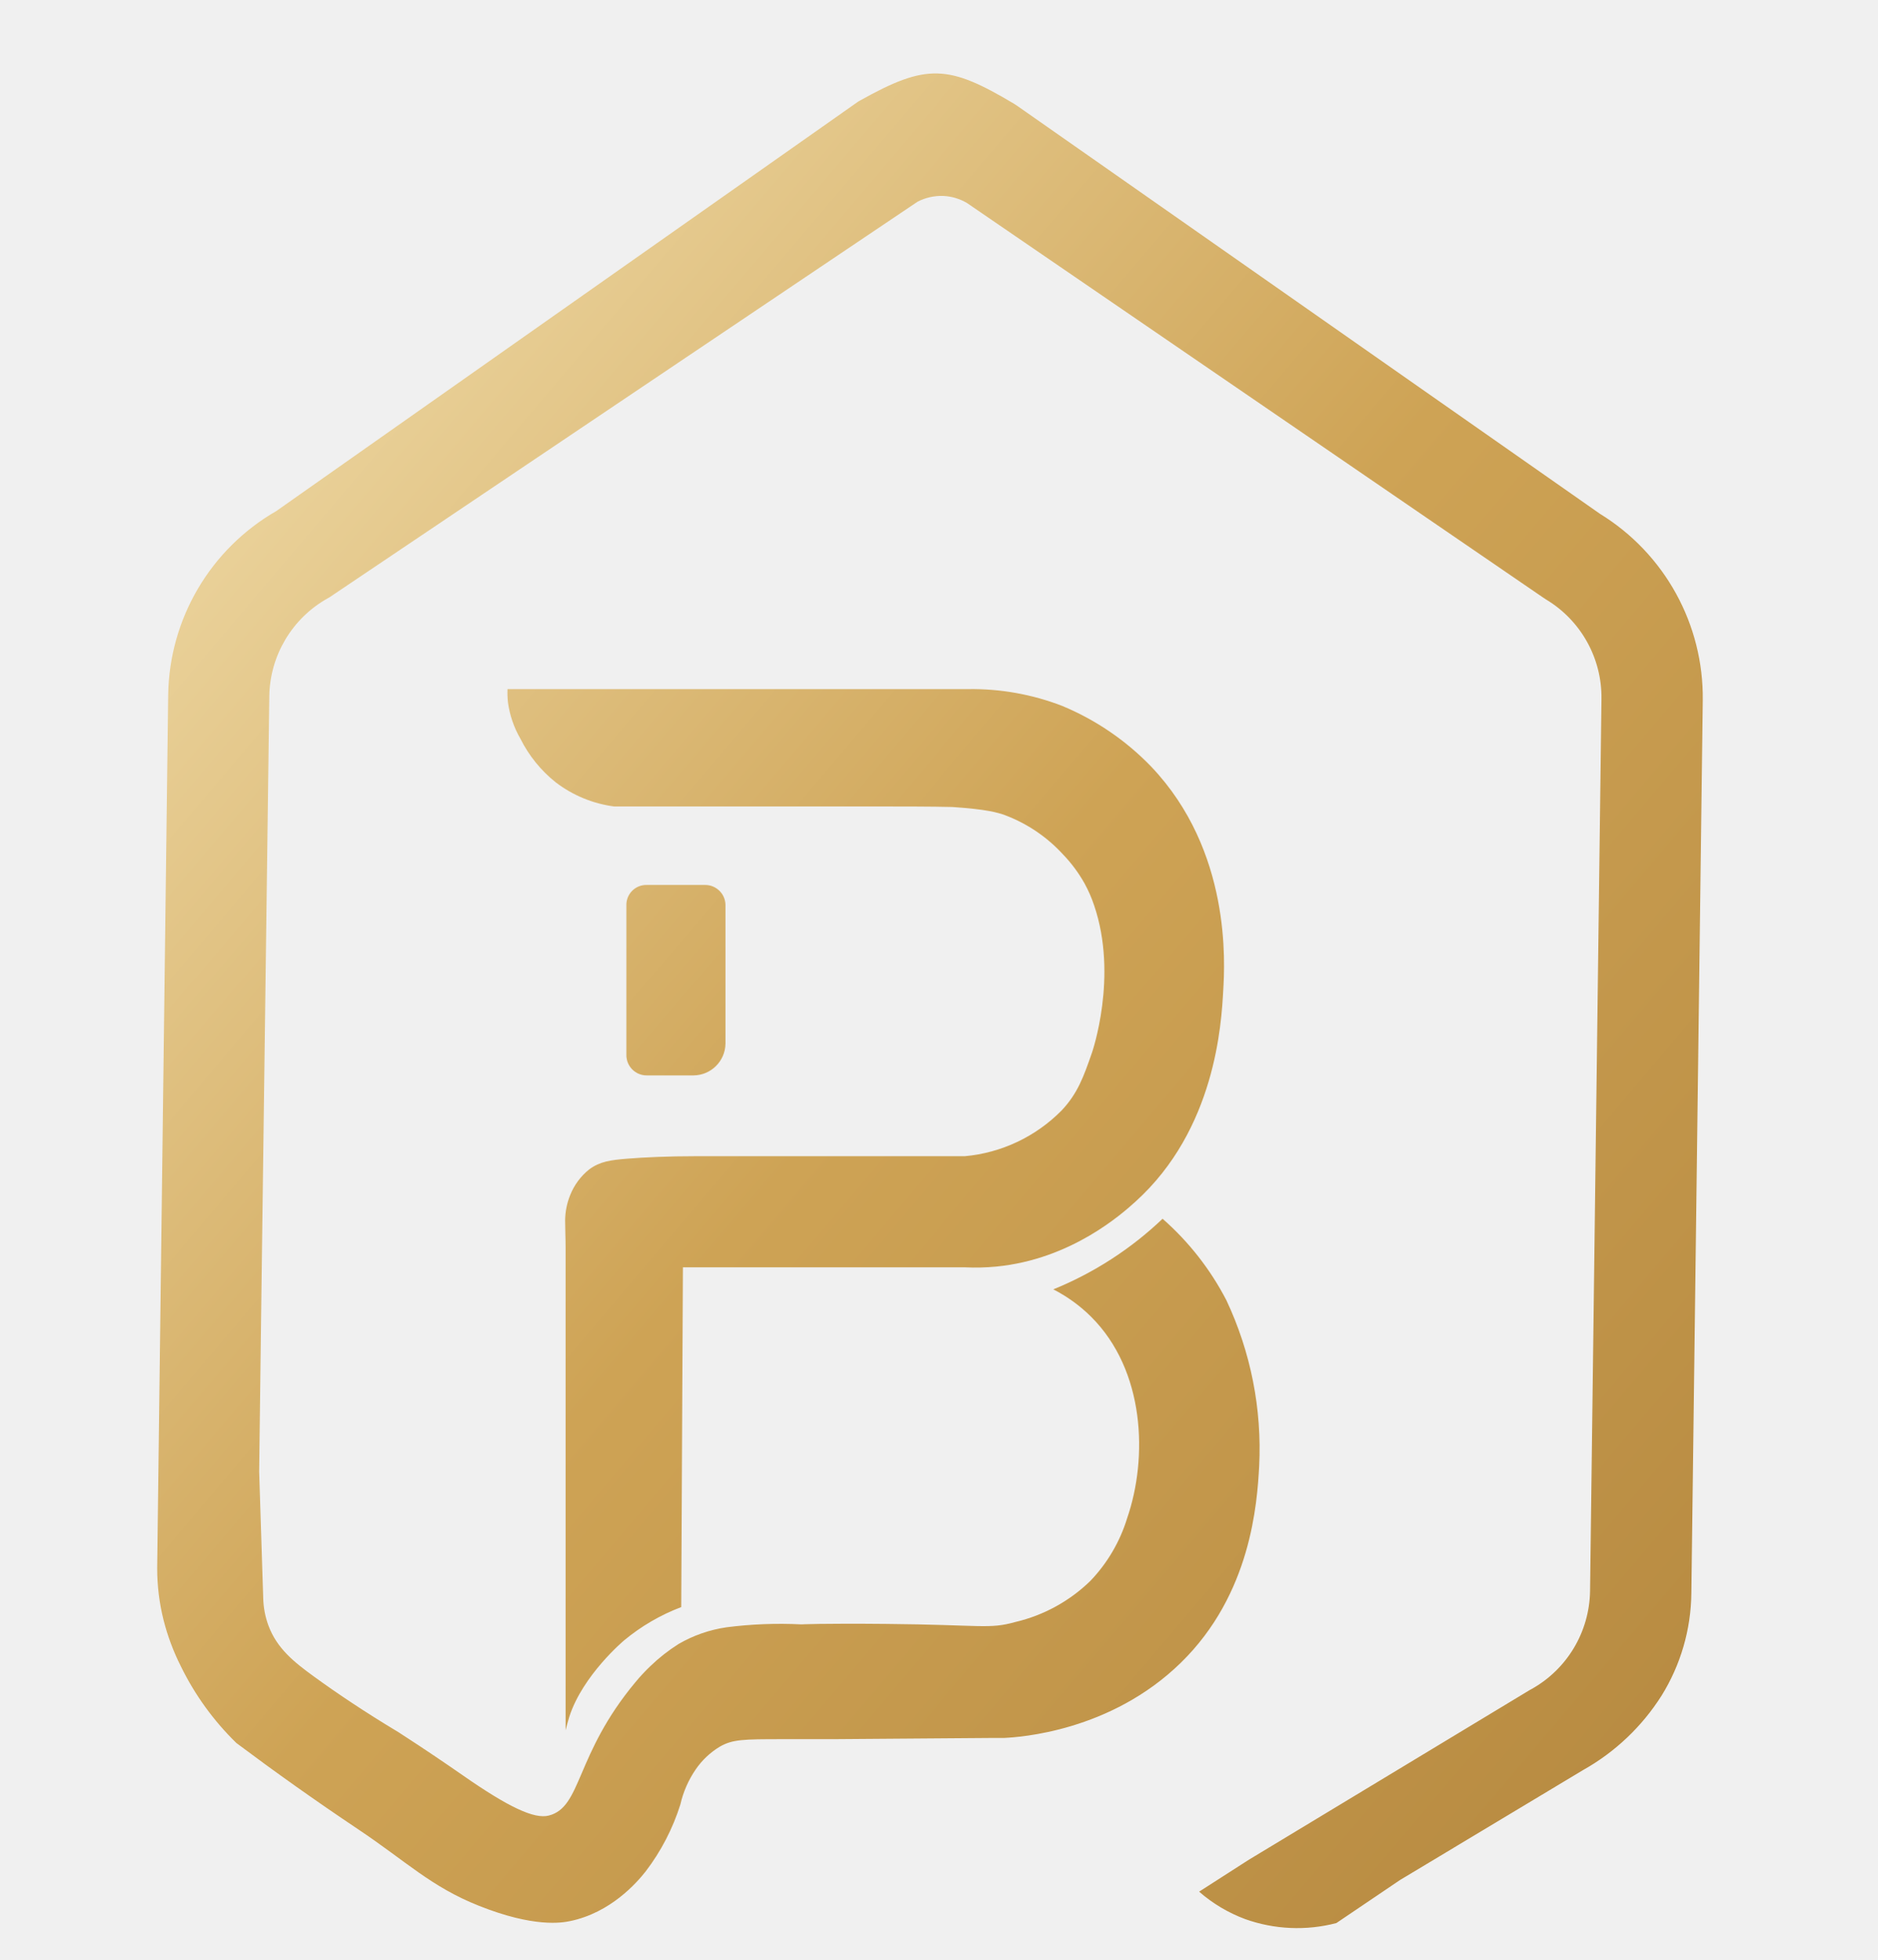
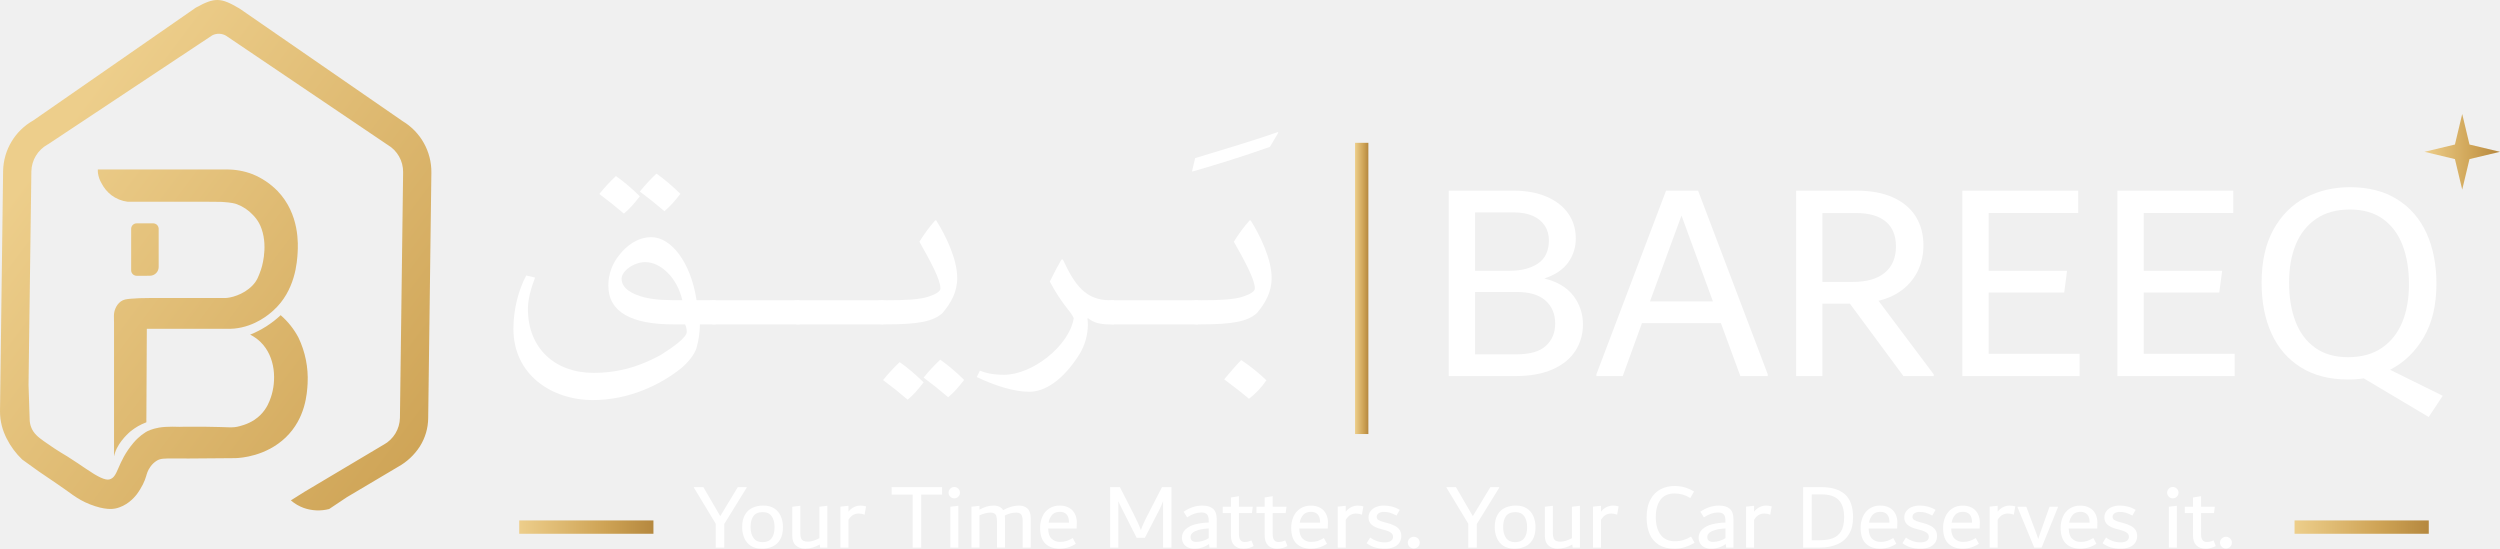
- <svg xmlns="http://www.w3.org/2000/svg" viewBox="160 120 278 290" width="100%" height="100%">
+ <svg xmlns="http://www.w3.org/2000/svg" xmlns:xlink="http://www.w3.org/1999/xlink" viewBox="0 0 3215.38 705.71">
  <defs>
-     <linearGradient id="bareeqIconGold" x1="0%" y1="0%" x2="100%" y2="100%">
-       <stop offset="0%" stop-color="#f5e4b5" />
-       <stop offset="50%" stop-color="#cea355" />
-       <stop offset="100%" stop-color="#b5883f" />
+     <style>.cls-1{fill:url(#linear-gradient);}.cls-2{fill:#fff;}.cls-3{fill:url(#linear-gradient-2);}.cls-4{fill:url(#linear-gradient-3);}.cls-5{fill:url(#linear-gradient-4);}.cls-6{fill:url(#linear-gradient-5);}</style>
+     <linearGradient id="linear-gradient" x1="50.31" y1="206.07" x2="845.69" y2="802.39" gradientUnits="userSpaceOnUse">
+       <stop offset="0" stop-color="#edce8b" />
+       <stop offset="0.64" stop-color="#cea355" />
+       <stop offset="1" stop-color="#b5883f" />
    </linearGradient>
+     <linearGradient id="linear-gradient-2" x1="1742.78" y1="370.95" x2="1759.92" y2="370.95" xlink:href="#linear-gradient" />
+     <linearGradient id="linear-gradient-3" x1="667.79" y1="677.93" x2="840.42" y2="677.93" xlink:href="#linear-gradient" />
+     <linearGradient id="linear-gradient-4" x1="2951.13" y1="677.93" x2="3123.77" y2="677.93" xlink:href="#linear-gradient" />
+     <linearGradient id="linear-gradient-5" x1="3118.18" y1="195.25" x2="3215.38" y2="195.25" xlink:href="#linear-gradient" />
  </defs>
-   <path fill="url(#bareeqIconGold)" d="M396.88,196.05,310.7,135.73l-.56-.37c-9.74-5.81-12.94-6-22.84-.46l-.26.15-86.14,60.6a31.92,31.92,0,0,0-16,27.2l-1.63,129.26a31.43,31.43,0,0,0,.95,7.71,33.45,33.45,0,0,0,2.57,6.85A41,41,0,0,0,195,378c5.62,4.21,11.62,8.48,18,12.75,7.16,4.79,10.82,8.52,17.88,11.33,8.19,3.27,12.31,2.53,13.52,2.28,6-1.24,9.87-5.67,11.19-7.35a32.24,32.24,0,0,0,5.14-9.91,15.08,15.08,0,0,1,2.27-5.19,11.54,11.54,0,0,1,3.57-3.37c1.88-1.08,3.48-1.11,9.17-1.11l7.6,0,23.43-.18c.44,0,1.09,0,1.87,0,2.29-.11,15.76-.95,26.19-11.13s11.3-23.67,11.6-29.09a51.56,51.56,0,0,0-4.85-24.56,41.34,41.34,0,0,0-9.45-12.07,51.62,51.62,0,0,1-16.18,10.45,22.33,22.33,0,0,1,5.59,4.05c8,7.95,8.43,20.87,5.34,29.83a23.23,23.23,0,0,1-5.45,9.28,23.67,23.67,0,0,1-11.07,6.07c-4,1.11-4.86.42-19.21.29-9.46-.09-12.51.07-12.51.07a62,62,0,0,0-11.07.43,19.81,19.81,0,0,0-7.1,2.47,25.9,25.9,0,0,0-4.17,3.27,27,27,0,0,0-2.21,2.37c-9,10.79-7.91,18.51-12.85,19.76-2.12.54-5.9-1.21-12.68-5.93-2.14-1.49-5.41-3.73-9.56-6.41-5-3-9.22-5.84-12.53-8.25-2.93-2.13-5.48-4.14-6.75-7.6a12.58,12.58,0,0,1-.75-4l-.6-18.71.27-21.42,1.23-93.39a16.9,16.9,0,0,1,8.63-14.46l.27-.15,87.09-58.57a7.69,7.69,0,0,1,3.76-.85,7.54,7.54,0,0,1,3.58,1.07l85.14,58.29.56.37a16.91,16.91,0,0,1,8.21,14.72l-1.69,132.08A16.91,16.91,0,0,1,386.78,370l-.28.15-41.59,25.12L337.54,400a22,22,0,0,0,6.81,4.06,22.87,22.87,0,0,0,13.51.59l9.42-6.37L394.39,382A32.65,32.65,0,0,0,406,371a29.31,29.31,0,0,0,4.42-15.22l1.69-132.09A31.93,31.93,0,0,0,396.88,196.05ZM262.67,279.18a4.77,4.77,0,0,0,4.74-4.68V253.92a3,3,0,0,0-3-2.93h-8.67a2.94,2.94,0,0,0-3,2.92v22.35a3,3,0,0,0,3,2.92Zm-18.26,17.74a10.21,10.21,0,0,0-.74,3.71c0,1.29.07,2.64.07,4v71.48h0c.08-.33.17-.66.26-1,0,0,.14-.49.29-1,2-6.19,8.11-11.3,8.11-11.3a29.67,29.67,0,0,1,8.46-4.93l.25-50.29h41.79a32.6,32.6,0,0,0,4.58-.11c11.19-1.08,18.72-7.89,20.63-9.61,11.85-10.71,12.73-26.34,13-31.27.23-4,1.22-20.63-10.66-33.12a39.14,39.14,0,0,0-13.2-9A37.17,37.17,0,0,0,303.38,222H235.14a13.24,13.24,0,0,0,.07,2,14.64,14.64,0,0,0,1.84,5.34,19.2,19.2,0,0,0,5.23,6.46,18.13,18.13,0,0,0,8.64,3.57H288c5.41,0,9.83,0,13,.08,5.12.34,6.75.83,7.85,1.23a22.34,22.34,0,0,1,8.53,5.78,21,21,0,0,1,3.2,4.31,19.75,19.75,0,0,1,1.41,3.23c3.61,10.55-.32,21.83-.32,21.83-1.21,3.48-2.09,6-4.49,8.54a23.08,23.08,0,0,1-14.32,6.77H263c-4.11,0-7.56.16-10.17.37-2.44.2-4,.41-5.58,1.57A9.23,9.23,0,0,0,244.41,296.92Z" />
+   <g id="Layer_2" data-name="Layer 2">
+     <g id="Layer_1-2" data-name="Layer 1">
+       <path class="cls-1" d="M517.94,155.87,309,11.61l-1.36-.88C284-3.17,276.28-3.6,252.28,9.63l-.63.36L42.81,154.91A76.18,76.18,0,0,0,4,220L0,529.08a74.21,74.21,0,0,0,2.3,18.44A80,80,0,0,0,8.53,563.9a98.28,98.28,0,0,0,20,27.09c13.62,10.07,28.17,20.28,43.63,30.49,17.36,11.46,26.24,20.38,43.35,27.1,19.86,7.82,29.85,6,32.78,5.45,14.51-3,23.95-13.57,27.13-17.58,7.38-9.89,10.75-18,12.46-23.71.89-3,1.93-7.48,5.52-12.39a27.57,27.57,0,0,1,8.65-8.08c4.56-2.58,8.44-2.65,22.24-2.63,8.39,0,14.94.05,18.41.07l56.8-.44c1.06,0,2.64,0,4.53-.09,5.55-.27,38.21-2.28,63.49-26.62,25.6-24.68,27.4-56.61,28.13-69.57a122,122,0,0,0-11.76-58.73,99.16,99.16,0,0,0-22.91-28.87,125.19,125.19,0,0,1-39.23,25,54.15,54.15,0,0,1,13.55,9.69c19.3,19,20.44,49.91,12.95,71.33-1.79,5.11-5,14-13.21,22.2-9.8,9.76-21,12.94-26.84,14.52-9.75,2.64-11.77,1-46.57.68-22.92-.21-30.31.17-30.31.17s-16.74-.82-26.85,1c-9.39,1.71-14.31,4.17-17.22,5.91a62.45,62.45,0,0,0-10.09,7.83,65.7,65.7,0,0,0-5.38,5.66c-21.84,25.8-19.18,44.26-31.15,47.25-5.14,1.29-14.31-2.89-30.74-14.18-5.19-3.56-13.12-8.92-23.18-15.33-12.22-7.15-22.35-14-30.38-19.73-7.1-5.09-13.28-9.9-16.36-18.17a29.77,29.77,0,0,1-1.82-9.5q-.72-22.38-1.45-44.74l.65-51.23,3-223.33a40.38,40.38,0,0,1,20.92-34.59l.66-.35L273,45.43a18.77,18.77,0,0,1,9.11-2A18.48,18.48,0,0,1,290.8,46l206.41,139.4,1.36.89a40.31,40.31,0,0,1,19.9,35.2l-4.1,315.86a40.33,40.33,0,0,1-20.92,34.61l-.68.36L391.94,632.34c-6,3.73-11.9,7.49-17.86,11.22a53.45,53.45,0,0,0,16.51,9.71,56.19,56.19,0,0,0,32.75,1.41l22.84-15.24,65.72-39A78.6,78.6,0,0,0,540,574.2a69.3,69.3,0,0,0,10.72-36.39l4.1-315.89A76.17,76.17,0,0,0,517.94,155.87ZM192.56,354.67a11.94,11.94,0,0,0,2.41-.26,11.28,11.28,0,0,0,9.1-10.93V294.25a7.1,7.1,0,0,0-7.21-7h-21a7.07,7.07,0,0,0-7.18,7v53.45a7.1,7.1,0,0,0,7.2,7Zm-44.24,42.42a23.77,23.77,0,0,0-1.8,8.87c-.09,3.1.15,6.32.15,9.63v171h.07c.19-.79.4-1.57.62-2.35,0,0,.34-1.18.71-2.32,4.83-14.81,19.65-27,19.65-27a71.65,71.65,0,0,1,20.52-11.78c.2-38.5.4-81.79.6-120.29H290.15a78.5,78.5,0,0,0,11.12-.25c27.11-2.58,45.38-18.87,50-23,28.72-25.61,30.85-63,31.53-74.78.54-9.52,2.95-49.32-25.85-79.19a95.17,95.17,0,0,0-32-21.54,91.38,91.38,0,0,0-33.68-6.12H125.84a29.15,29.15,0,0,0,.17,4.76,34.86,34.86,0,0,0,4.46,12.77,45.73,45.73,0,0,0,12.66,15.44,44.2,44.2,0,0,0,21,8.54H254c13.11.07,23.83-.06,31.62.2,12.4.82,16.37,2,19,2.94a54.26,54.26,0,0,1,20.68,13.82,50.69,50.69,0,0,1,7.77,10.32,47.4,47.4,0,0,1,3.41,7.72c8.75,25.22-.78,52.2-.78,52.2-2.93,8.32-5.06,14.36-10.89,20.42-12.18,12.67-29.23,16.08-34.72,16.19h-96.9c-10-.07-18.32.38-24.66.89-5.91.48-9.79,1-13.51,3.76A21.61,21.61,0,0,0,148.32,397.09Z" />
+       <path class="cls-2" d="M900.21,417.22a117.32,117.32,0,0,1-4.33,30.1c-2.16,8-11.07,19.17-20,26.45-26.48,21.12-67,40.78-113.19,40.78-53.21,0-102.37-32.52-102.37-91.75,0-24.76,6.48-49.76,16.47-68.45L688.16,357c-5.4,14.32-9.18,27.92-9.18,40.3,0,51,35.11,82.28,84.54,82.28,25.13,0,53.22-4.86,86.71-23.3,17.29-10.93,33-22.58,33-29.37a19.86,19.86,0,0,0-2.16-9.71H865.9c-53.48,0-83.47-15.78-83.47-49.76a61.36,61.36,0,0,1,13.78-39.08c10.26-13.35,24.58-23.3,41.6-23.3,24.85,0,50.51,31.31,58.07,81.07h24.31v31.07ZM802.42,274.74c-11.07-9.46-20.8-17.23-31.6-25.24a225.22,225.22,0,0,1,21.34-23.06c11.07,7.77,20.26,15.78,30.79,26C815.39,262.12,810,268.43,802.42,274.74Zm56.19,76C850,342,839.7,337.12,830,337.12c-15.13,0-30.53,11.65-30.53,21.36,0,12.38,13.24,19.9,29.44,24,15.13,3.64,30,3.64,48.62,3.64C874.54,372.56,867.79,359.69,858.61,350.71Zm-4.06-79.12c-11.07-9.47-20.8-17.24-31.6-25.25a228.39,228.39,0,0,1,21.34-23.05c11.07,7.76,20.26,15.77,30.79,26C867.52,259,862.12,265.28,854.55,271.59Z" />
+       <path class="cls-2" d="M1028.26,386.15v31.07h-108c-14.86,0-18.91-9.71-18.91-16.26,0-5.83,4.32-14.81,18.91-14.81Z" />
+       <path class="cls-2" d="M1136.31,386.15v31.07h-108c-14.86,0-18.91-9.71-18.91-16.26,0-5.83,4.32-14.81,18.91-14.81Z" />
+       <path class="cls-2" d="M1140.91,386.15c23,0,41.33-.73,53.22-4.61,9.45-3.16,15.39-6.55,15.39-10.68,0-11.41-13-35.2-27-59.95a192.66,192.66,0,0,1,20.26-27.43h1.35c12.42,19.66,27,50,27,74,0,18.2-8.1,32.28-18.9,45.15-12.16,10.92-31.34,14.56-72.67,14.56h-3.24c-14.85,0-18.91-9.71-18.91-16.26,0-5.83,4.32-14.81,18.91-14.81Zm26.48,127.91c-11.08-9.46-20.8-17.23-31.61-25.24a226.35,226.35,0,0,1,21.34-23.06c11.08,7.77,20.26,15.78,30.79,26C1180.35,501.44,1175,507.75,1167.39,514.06Zm52.13-3.15c-11.08-9.47-20.8-17.23-31.61-25.24a227.49,227.49,0,0,1,21.34-23.06c11.08,7.76,20.26,15.77,30.8,26C1232.48,498.29,1227.08,504.6,1219.52,510.91Z" />
+       <path class="cls-2" d="M1367,333.72c15.4,33.26,29.44,52.43,60.78,52.43h4.86v31.07H1427c-11.88,0-20.52-2.19-27.28-7.77h-1.08c.27,2.91.54,5.83.54,8.5a74.77,74.77,0,0,1-10.8,37.62c-21.34,33.74-44.57,48.3-64.56,48.3-20.26,0-45.11-8.25-67.53-18.93l4-8.25c7.3,3.15,17.29,5.34,31.07,5.34,36.19,0,83.73-36.9,89.67-72.82a49.76,49.76,0,0,0-7.29-10.92,230.24,230.24,0,0,1-23.5-36.17c5.41-11.16,10.27-20.14,14.86-28.15Z" />
+       <path class="cls-2" d="M1540.71,386.15v31.07h-108c-14.86,0-18.91-9.71-18.91-16.26,0-5.83,4.32-14.81,18.91-14.81Z" />
+       <path class="cls-2" d="M1633.37,188.82c-33.23,11.89-67,22.33-99.68,31.79l-.54-.48,4-16.75c37.82-11.41,77.26-23.3,106.43-33.5l.54.73Z" />
+       <path class="cls-2" d="M1545.3,386.15c23,0,41.33-.73,53.22-4.61,9.45-3.16,15.4-6.55,15.4-10.68,0-11.41-13-35.2-27-59.95a191.14,191.14,0,0,1,20.26-27.43h1.34c12.43,19.66,27,50,27,74,0,18.2-8.11,32.28-18.91,45.15-12.16,10.92-31.34,14.56-72.66,14.56h-3.25c-14.85,0-18.9-9.71-18.9-16.26,0-5.83,4.32-14.81,18.9-14.81Zm51.06,76.94a237.79,237.79,0,0,1,32.41,26,101.69,101.69,0,0,1-22.42,23.79c-10.53-9-21.07-16.75-31.87-25C1581.77,479.11,1589.07,470.62,1596.36,463.09Z" />
+       <path class="cls-2" d="M2023.75,380.64a59.17,59.17,0,0,1,12.15,36.42,61.77,61.77,0,0,1-9.75,34.23q-9.76,15.09-29.26,23.73t-47.47,8.65h-86.11V245.21h83.16q25,0,43.06,7.91t27.6,21.71q9.57,13.8,9.57,31.84a51.79,51.79,0,0,1-9.76,30.91q-9.75,13.62-30.72,20.61Q2011.62,364.45,2023.75,380.64ZM1897.16,273.18v75.07h44.53q22.44,0,36.43-9.38t14-30a33.54,33.54,0,0,0-5.15-18.39q-5.16-8.1-15.28-12.7t-24.47-4.6Zm91.26,171.49q11.77-11,11.78-28.34,0-18.76-12.51-29.81t-37.17-11h-53.36v80.23h53Q1976.65,455.71,1988.42,444.67Z" />
+       <path class="cls-2" d="M2184,245.21l89.61,236.25v2.21h-35.27l-25-68.07H2111.8l-24.69,68.07h-33.92v-2.21l89.61-236.25Zm-61.88,142.42h80.95l-40.41-110.4Z" />
+       <path class="cls-2" d="M2487.06,481.46v2.21h-39l-68.81-93.1h-35.33v93.1h-33.86V245.21h77.65q28,0,47.29,8.83t29.07,24.66q9.75,15.82,9.75,36.8a75.6,75.6,0,0,1-6.44,31.28,67.23,67.23,0,0,1-19.32,24.84q-12.89,10.49-32,15.27ZM2343.91,362.6h38.64q27.6,0,41.77-12T2438.49,317q0-21-13.07-32t-38.45-11h-43.06Z" />
+       <path class="cls-2" d="M2557.72,455h117v28.7H2523.86V245.21h149v28.7H2557.72v74.34h100.83l-3.68,28h-97.15Z" />
+       <path class="cls-2" d="M2757.16,455h117v28.7H2723.31V245.21h149v28.7H2757.16v74.34H2858l-3.68,28h-97.15Z" />
+       <path class="cls-2" d="M3123.68,536.3l-83.53-49.68a124.4,124.4,0,0,1-20.24,1.47q-35.7,0-60.72-15.64t-37.72-43.61q-12.7-28-12.7-65.13,0-41.22,15.46-68.82T2965.44,254q25.76-13.24,57-13.25,35.69,0,60.71,15.64T3120.93,300q12.69,28,12.69,65.14,0,40.49-16.19,68.45T3074,475.58l67.71,33.49Zm-171.3-122.73q8.28,21.53,25.21,33.67t42.32,12.15q26.13,0,43.61-12t26.13-32.93q8.64-21,8.65-48.95,0-28.69-8.29-50.23t-25.21-33.67q-16.92-12.13-42.31-12.14-26.14,0-43.61,12t-26.13,32.93q-8.65,21-8.65,48.95Q2944.1,392,2952.38,413.57Z" />
+       <rect class="cls-3" x="1742.78" y="183.68" width="17.14" height="374.54" />
+       <rect class="cls-4" x="667.79" y="669.36" width="172.63" height="17.14" />
+       <rect class="cls-5" x="2951.13" y="669.36" width="172.64" height="17.14" />
+       <polygon class="cls-6" points="3166.78 146.65 3176.15 185.88 3215.38 195.25 3176.15 204.62 3166.78 243.85 3157.41 204.62 3118.18 195.25 3157.41 185.88 3166.78 146.65" />
+       <path class="cls-2" d="M960.31,626.52v.72l-28.8,46.68v30.35h-11V673.56l-28-46.32v-.72h12.12l21.72,37.32,22.56-37.32Z" />
+       <path class="cls-2" d="M965.71,702.06a22.28,22.28,0,0,1-8.4-10,35.13,35.13,0,0,1-2.76-14.22q0-9.6,3.6-15.78a21.52,21.52,0,0,1,9.72-9,32.9,32.9,0,0,1,13.92-2.82q8.4,0,14,3.66a22.29,22.29,0,0,1,8.4,9.9A34.83,34.83,0,0,1,1007,678c0,6.47-1.21,11.78-3.6,15.89a21.47,21.47,0,0,1-9.72,9,32.9,32.9,0,0,1-13.92,2.82Q971.35,705.71,965.71,702.06Zm30.48-24.18q0-8.76-3.78-14t-11.34-5.22q-8.4,0-12.06,5.1t-3.66,14.1q0,8.88,3.84,14.15c2.56,3.53,6.4,5.28,11.52,5.28Q996.19,697.31,996.19,677.88Z" />
+       <path class="cls-2" d="M1064.1,650.52v53.75h-9.24l-.6-4a36.74,36.74,0,0,1-18.72,5.4q-7.32,0-11.94-4.14T1019,689V651.72l10.32-1.2V686a16.89,16.89,0,0,0,1,6.29,6.1,6.1,0,0,0,3.12,3.36,14.16,14.16,0,0,0,6,1q5.76,0,14.4-4.44V651.72Z" />
+       <path class="cls-2" d="M1110.29,650.52a35.77,35.77,0,0,1,3.6.72L1112,661.92a22.55,22.55,0,0,0-7.44-1.44,15.15,15.15,0,0,0-7.08,1.68q-3.24,1.68-6.24,6.36v35.75h-10.32V651.6l10.32-1.08v7.56a20.39,20.39,0,0,1,7-5.82,18.53,18.53,0,0,1,8.4-2A26.43,26.43,0,0,1,1110.29,650.52Z" />
+       <path class="cls-2" d="M1211.68,626.52v9.6H1184.8v68.15h-11V636.12h-27v-9.6Z" />
+       <path class="cls-2" d="M1223.68,640a7.76,7.76,0,0,1-2.7-2.7,6.73,6.73,0,0,1-1-3.6,6.94,6.94,0,0,1,1-3.72,7.76,7.76,0,0,1,2.7-2.7,6.78,6.78,0,0,1,3.59-1,7,7,0,0,1,3.72,1,7.76,7.76,0,0,1,2.7,2.7,7,7,0,0,1,1,3.72,6.83,6.83,0,0,1-1,3.6,7.76,7.76,0,0,1-2.7,2.7,7,7,0,0,1-3.72,1A6.78,6.78,0,0,1,1223.68,640Zm-1.44,64.25V651.72l10.32-1.2v53.75Z" />
+       <path class="cls-2" d="M1321.58,654.12q4.08,3.84,4.08,12.48v37.67h-10.32V670.8a22.25,22.25,0,0,0-.84-6.9,6.29,6.29,0,0,0-2.64-3.54,9.83,9.83,0,0,0-5-1.08,28.52,28.52,0,0,0-7.32,1,37.58,37.58,0,0,0-7.19,2.7q.24,2.4.24,3.6v37.67h-10.32V670.8a23.86,23.86,0,0,0-.78-6.9,6.09,6.09,0,0,0-2.58-3.54,9.83,9.83,0,0,0-5-1.08,26.79,26.79,0,0,0-7.08,1,45.1,45.1,0,0,0-7.08,2.58v41.39h-10.32V651.72l10.32-1.2v5q9.24-5.28,18-5.28t12.48,5.88a46.38,46.38,0,0,1,9.77-4.2,36.39,36.39,0,0,1,10.74-1.68Q1317.5,650.28,1321.58,654.12Z" />
+       <path class="cls-2" d="M1384.7,679.8h-36.6q.12,9,4.38,13.07a15.22,15.22,0,0,0,11,4.08,25.8,25.8,0,0,0,8.34-1.2,44.19,44.19,0,0,0,7.86-3.72l4,7.32a37.39,37.39,0,0,1-20.64,6.36q-11.52,0-18.42-6.42t-6.9-20.34a35.06,35.06,0,0,1,2.88-14.39,23.37,23.37,0,0,1,22.56-14.28A23.55,23.55,0,0,1,1375,653.1a18.46,18.46,0,0,1,7.43,7.74,24.27,24.27,0,0,1,2.52,11.28ZM1353.32,662a18.89,18.89,0,0,0-4.62,10.2h26.16v-.48q0-6.72-3.06-10.08t-8.7-3.36Q1356.86,658.32,1353.32,662Z" />
+       <path class="cls-2" d="M1506.72,626.52v77.75h-10.8V644.52a87.94,87.94,0,0,1-4.67,10.8l-18.72,36.35h-10.68l-18.36-36.35q-1.56-3-2.94-5.82t-2.22-4.86v59.63h-10.56V626.52h12.6l17.52,34.32q7.06,13.92,9.48,21a92.22,92.22,0,0,1,3.65-9.23c1.57-3.44,3.5-7.36,5.83-11.76l17.63-34.32Z" />
+       <path class="cls-2" d="M1560.29,654.48q4.64,4.2,4.63,13.2v36.59h-9.37l-.59-4.56a31.67,31.67,0,0,1-19.08,6,18.52,18.52,0,0,1-8.16-1.74,13.13,13.13,0,0,1-5.58-4.92,13.42,13.42,0,0,1-2-7.26,14.4,14.4,0,0,1,4.68-11,28.41,28.41,0,0,1,12.48-6.42,75.91,75.91,0,0,1,17.28-2.28v-2.64q0-5.4-2.16-7.86t-7.32-2.46q-8.77,0-18.24,6.24l-4.56-7.2q11.52-7.92,24.11-7.92Q1555.67,650.28,1560.29,654.48Zm-27.23,40.91a8.52,8.52,0,0,0,5.58,1.56,30.07,30.07,0,0,0,16-4.8V679.67q-10.44.5-16.92,3.24c-4.32,1.85-6.48,4.44-6.48,7.8A5.75,5.75,0,0,0,1533.06,695.39Z" />
+       <path class="cls-2" d="M1612.43,702.35a27.44,27.44,0,0,1-13.2,3.36q-7.44,0-11.76-4.26t-4.32-12.77v-28.8h-10.56v-8.16h10.56V639.84l10.32-1.68v13.56h17.76l-1.08,8.16h-16.68V687q0,10.08,7.44,10.09a17.75,17.75,0,0,0,4.2-.49,24,24,0,0,0,4.44-1.56Z" />
+       <path class="cls-2" d="M1655.86,702.35a27.42,27.42,0,0,1-13.2,3.36q-7.42,0-11.75-4.26t-4.32-12.77v-28.8H1616v-8.16h10.56V639.84l10.32-1.68v13.56h17.75l-1.08,8.16h-16.67V687c0,6.72,2.47,10.09,7.44,10.09a17.66,17.66,0,0,0,4.19-.49A24,24,0,0,0,1653,695Z" />
+       <path class="cls-2" d="M1707.7,679.8h-36.59c.07,6,1.54,10.36,4.38,13.07a15.18,15.18,0,0,0,11,4.08,25.75,25.75,0,0,0,8.34-1.2,43.87,43.87,0,0,0,7.86-3.72l4,7.32a37.36,37.36,0,0,1-20.64,6.36q-11.52,0-18.42-6.42T1660.67,679a35.06,35.06,0,0,1,2.88-14.39,23.37,23.37,0,0,1,22.55-14.28A23.52,23.52,0,0,1,1698,653.1a18.49,18.49,0,0,1,7.44,7.74,24.4,24.4,0,0,1,2.52,11.28ZM1676.32,662a18.89,18.89,0,0,0-4.62,10.2h26.16v-.48q0-6.72-3.06-10.08t-8.7-3.36Q1679.86,658.32,1676.32,662Z" />
+       <path class="cls-2" d="M1749.93,650.52a35.77,35.77,0,0,1,3.6.72l-1.92,10.68a22.55,22.55,0,0,0-7.44-1.44,15.11,15.11,0,0,0-7.07,1.68c-2.16,1.12-4.25,3.24-6.24,6.36v35.75h-10.32V651.6l10.32-1.08v7.56a20.21,20.21,0,0,1,7-5.82,18.49,18.49,0,0,1,8.39-2A26.43,26.43,0,0,1,1749.93,650.52Z" />
+       <path class="cls-2" d="M1768.17,704a34,34,0,0,1-10.44-5.34l4.56-7.32a30.94,30.94,0,0,0,18.24,6.24c3.59,0,6.36-.61,8.27-1.86a6.08,6.08,0,0,0,2.89-5.46,6.28,6.28,0,0,0-2.59-5c-1.72-1.39-4.73-2.65-9.06-3.78l-3.71-1q-8.41-2.16-12.3-5.7a12.1,12.1,0,0,1-3.9-9.42,12.9,12.9,0,0,1,2.52-7.86,16.53,16.53,0,0,1,7-5.34,25.57,25.57,0,0,1,10.14-1.92,42,42,0,0,1,10.37,1.26,39.55,39.55,0,0,1,10.14,4.26l-4.2,7.32a44.33,44.33,0,0,0-8.51-3.66,28.16,28.16,0,0,0-7.68-1,11.55,11.55,0,0,0-6.78,1.74,5.4,5.4,0,0,0-2.46,4.62,4.48,4.48,0,0,0,2,3.9,23.56,23.56,0,0,0,6.9,2.7l3.72,1a48.73,48.73,0,0,1,11,4.08,15.5,15.5,0,0,1,6.06,5.46,14.41,14.41,0,0,1,1.93,7.61,14.79,14.79,0,0,1-2.47,8.46,15.92,15.92,0,0,1-7.26,5.7,29.63,29.63,0,0,1-11.63,2A43.09,43.09,0,0,1,1768.17,704Z" />
+       <path class="cls-2" d="M1814.49,704.45a7.47,7.47,0,0,1,0-13.07,7.65,7.65,0,0,1,7.67,0,7.47,7.47,0,0,1,0,13.07,7.72,7.72,0,0,1-7.67,0Z" />
+       <path class="cls-2" d="M1928.23,626.52v.72l-28.8,46.68v30.35h-11V673.56l-28-46.32v-.72h12.11l21.72,37.32,22.56-37.32Z" />
+       <path class="cls-2" d="M1933.63,702.06a22.28,22.28,0,0,1-8.4-10,35.13,35.13,0,0,1-2.76-14.22q0-9.6,3.6-15.78a21.52,21.52,0,0,1,9.72-9,32.87,32.87,0,0,1,13.92-2.82c5.6,0,10.27,1.22,14,3.66a22.42,22.42,0,0,1,8.4,9.9A34.83,34.83,0,0,1,1974.9,678c0,6.47-1.2,11.78-3.6,15.89a21.44,21.44,0,0,1-9.71,9,32.9,32.9,0,0,1-13.92,2.82C1942.06,705.71,1937.39,704.49,1933.63,702.06Zm30.48-24.18q0-8.76-3.78-14T1949,658.68q-8.4,0-12.06,5.1t-3.66,14.1q0,8.88,3.84,14.15c2.56,3.53,6.4,5.28,11.52,5.28Q1964.11,697.31,1964.11,677.88Z" />
+       <path class="cls-2" d="M2032,650.52v53.75h-9.24l-.6-4a36.74,36.74,0,0,1-18.72,5.4q-7.32,0-11.94-4.14T1986.9,689V651.72l10.32-1.2V686a16.89,16.89,0,0,0,1,6.29,6.1,6.1,0,0,0,3.12,3.36,14.16,14.16,0,0,0,6,1q5.76,0,14.4-4.44V651.72Z" />
+       <path class="cls-2" d="M2078.21,650.52a35.77,35.77,0,0,1,3.6.72l-1.92,10.68a22.55,22.55,0,0,0-7.44-1.44,15.15,15.15,0,0,0-7.08,1.68c-2.15,1.12-4.24,3.24-6.23,6.36v35.75h-10.32V651.6l10.32-1.08v7.56a20.27,20.27,0,0,1,7-5.82,18.56,18.56,0,0,1,8.4-2A26.43,26.43,0,0,1,2078.21,650.52Z" />
+       <path class="cls-2" d="M2133.64,700.8a29.82,29.82,0,0,1-11.94-13.92q-3.9-9-3.9-21.24,0-14.16,5-23.22a31.18,31.18,0,0,1,13-13.2,38,38,0,0,1,17.64-4.14,46.35,46.35,0,0,1,25.32,7.08l-4.8,8.4a37,37,0,0,0-20-5.88q-12.48,0-18.42,8.16t-5.94,22.2q0,14.52,6.24,22.8t18.36,8.27a36.77,36.77,0,0,0,11-1.55,49.67,49.67,0,0,0,9.84-4.44l4.44,8a61.21,61.21,0,0,1-12.42,5.64,44.13,44.13,0,0,1-13.38,1.92Q2141.68,705.71,2133.64,700.8Z" />
+       <path class="cls-2" d="M2224.89,654.48q4.62,4.2,4.62,13.2v36.59h-9.36l-.6-4.56a31.65,31.65,0,0,1-19.08,6,18.58,18.58,0,0,1-8.16-1.74,13.24,13.24,0,0,1-5.58-4.92,13.51,13.51,0,0,1-2-7.26,14.43,14.43,0,0,1,4.67-11,28.52,28.52,0,0,1,12.48-6.42,75.91,75.91,0,0,1,17.28-2.28v-2.64q0-5.4-2.16-7.86t-7.32-2.46q-8.76,0-18.23,6.24l-4.57-7.2q11.52-7.92,24.12-7.92Q2220.27,650.28,2224.89,654.48Zm-27.24,40.91a8.55,8.55,0,0,0,5.59,1.56,30,30,0,0,0,16-4.8V679.67q-10.44.5-16.92,3.24c-4.32,1.85-6.48,4.44-6.48,7.8A5.75,5.75,0,0,0,2197.65,695.39Z" />
+       <path class="cls-2" d="M2275.11,650.52a36.16,36.16,0,0,1,3.59.72l-1.92,10.68a22.55,22.55,0,0,0-7.44-1.44,15.11,15.11,0,0,0-7.07,1.68c-2.16,1.12-4.25,3.24-6.24,6.36v35.75h-10.32V651.6l10.32-1.08v7.56a20.3,20.3,0,0,1,7-5.82,18.5,18.5,0,0,1,8.4-2A26.53,26.53,0,0,1,2275.11,650.52Z" />
+       <path class="cls-2" d="M2372.83,635.76q10.5,9.24,10.5,29.64,0,13.08-5.34,21.77a32.19,32.19,0,0,1-14.94,12.9q-9.59,4.21-22.55,4.2h-21.36V626.52h23.4Q2362.32,626.52,2372.83,635.76Zm-16,56.63a20.72,20.72,0,0,0,11-9q4-6.46,4-18,0-15.24-7.08-22.38t-22-7.14h-12.59v59h9Q2349.73,694.92,2356.81,692.39Z" />
+       <path class="cls-2" d="M2440,679.8h-36.59q.12,9,4.38,13.07a15.2,15.2,0,0,0,11,4.08,25.82,25.82,0,0,0,8.35-1.2,43.81,43.81,0,0,0,7.85-3.72l4,7.32a37.34,37.34,0,0,1-20.64,6.36q-11.52,0-18.41-6.42t-6.9-20.34a35.06,35.06,0,0,1,2.88-14.39,23.37,23.37,0,0,1,22.56-14.28,23.57,23.57,0,0,1,11.88,2.82,18.53,18.53,0,0,1,7.43,7.74,24.4,24.4,0,0,1,2.52,11.28ZM2408.59,662a18.75,18.75,0,0,0-4.62,10.2h26.15v-.48q0-6.72-3-10.08t-8.7-3.36Q2412.13,658.32,2408.59,662Z" />
+       <path class="cls-2" d="M2457.24,704a34,34,0,0,1-10.44-5.34l4.56-7.32a30.94,30.94,0,0,0,18.24,6.24c3.6,0,6.36-.61,8.28-1.86a6.07,6.07,0,0,0,2.88-5.46,6.27,6.27,0,0,0-2.58-5q-2.58-2.09-9.06-3.78l-3.72-1q-8.4-2.16-12.3-5.7a12.1,12.1,0,0,1-3.9-9.42,12.9,12.9,0,0,1,2.52-7.86,16.53,16.53,0,0,1,7-5.34,25.6,25.6,0,0,1,10.14-1.92,42.16,42.16,0,0,1,10.38,1.26,39.55,39.55,0,0,1,10.14,4.26l-4.2,7.32a44.12,44.12,0,0,0-8.52-3.66,28.06,28.06,0,0,0-7.68-1,11.57,11.57,0,0,0-6.78,1.74,5.4,5.4,0,0,0-2.46,4.62,4.48,4.48,0,0,0,2,3.9,23.68,23.68,0,0,0,6.9,2.7l3.72,1a49,49,0,0,1,11,4.08,15.57,15.57,0,0,1,6.06,5.46,14.41,14.41,0,0,1,1.92,7.61,14.78,14.78,0,0,1-2.46,8.46,16,16,0,0,1-7.26,5.7,29.72,29.72,0,0,1-11.64,2A43.09,43.09,0,0,1,2457.24,704Z" />
+       <path class="cls-2" d="M2546.15,679.8h-36.6q.12,9,4.38,13.07a15.22,15.22,0,0,0,11,4.08,25.75,25.75,0,0,0,8.34-1.2,43.87,43.87,0,0,0,7.86-3.72l4,7.32a37.36,37.36,0,0,1-20.64,6.36q-11.52,0-18.42-6.42T2499.12,679a35.05,35.05,0,0,1,2.87-14.39,23.37,23.37,0,0,1,22.56-14.28,23.52,23.52,0,0,1,11.88,2.82,18.49,18.49,0,0,1,7.44,7.74,24.4,24.4,0,0,1,2.52,11.28ZM2514.77,662a18.89,18.89,0,0,0-4.62,10.2h26.16v-.48q0-6.72-3.06-10.08t-8.7-3.36Q2518.31,658.32,2514.77,662Z" />
+       <path class="cls-2" d="M2588.39,650.52q1.67.24,3.6.72l-1.93,10.68a22.55,22.55,0,0,0-7.44-1.44,15.11,15.11,0,0,0-7.07,1.68c-2.16,1.12-4.25,3.24-6.24,6.36v35.75H2559V651.6l10.32-1.08v7.56a20.3,20.3,0,0,1,7-5.82,18.5,18.5,0,0,1,8.4-2A26.53,26.53,0,0,1,2588.39,650.52Z" />
+       <path class="cls-2" d="M2646.81,651.72v.72l-21,51.83h-9.48l-21.48-51.83v-.72h11.28l12.72,33.83q.48,1.2,1.92,5.52l.72,2.28c.8-2.72,1.64-5.31,2.52-7.8l12-33.83Z" />
+       <path class="cls-2" d="M2697.33,679.8h-36.6q.12,9,4.39,13.07a15.18,15.18,0,0,0,11,4.08,25.75,25.75,0,0,0,8.34-1.2,43.87,43.87,0,0,0,7.86-3.72l4,7.32a37.36,37.36,0,0,1-20.64,6.36q-11.52,0-18.42-6.42T2650.3,679a34.89,34.89,0,0,1,2.88-14.39,23.34,23.34,0,0,1,22.55-14.28,23.52,23.52,0,0,1,11.88,2.82,18.49,18.49,0,0,1,7.44,7.74,24.4,24.4,0,0,1,2.52,11.28ZM2666,662a18.89,18.89,0,0,0-4.62,10.2h26.16v-.48q0-6.72-3.06-10.08t-8.7-3.36Q2669.49,658.32,2666,662Z" />
+       <path class="cls-2" d="M2714.61,704a34,34,0,0,1-10.44-5.34l4.56-7.32a30.94,30.94,0,0,0,18.24,6.24c3.6,0,6.36-.61,8.27-1.86a6.06,6.06,0,0,0,2.89-5.46,6.27,6.27,0,0,0-2.58-5q-2.58-2.09-9.06-3.78l-3.72-1q-8.4-2.16-12.3-5.7a12.1,12.1,0,0,1-3.9-9.42,12.9,12.9,0,0,1,2.52-7.86,16.53,16.53,0,0,1,7-5.34,25.57,25.57,0,0,1,10.14-1.92,42.16,42.16,0,0,1,10.38,1.26,39.7,39.7,0,0,1,10.14,4.26l-4.21,7.32a44.07,44.07,0,0,0-8.51-3.66,28.11,28.11,0,0,0-7.68-1,11.57,11.57,0,0,0-6.78,1.74,5.4,5.4,0,0,0-2.46,4.62,4.48,4.48,0,0,0,2,3.9,23.68,23.68,0,0,0,6.9,2.7l3.72,1a49,49,0,0,1,11,4.08,15.64,15.64,0,0,1,6.06,5.46,14.41,14.41,0,0,1,1.92,7.61,14.78,14.78,0,0,1-2.46,8.46,16,16,0,0,1-7.27,5.7,29.63,29.63,0,0,1-11.63,2A43.09,43.09,0,0,1,2714.61,704Z" />
+       <path class="cls-2" d="M2790.92,640a7.76,7.76,0,0,1-2.7-2.7,6.74,6.74,0,0,1-1-3.6,7,7,0,0,1,1-3.72,7.76,7.76,0,0,1,2.7-2.7,6.78,6.78,0,0,1,3.59-1,7,7,0,0,1,3.72,1,7.76,7.76,0,0,1,2.7,2.7,7,7,0,0,1,1,3.72,6.82,6.82,0,0,1-1,3.6,7.76,7.76,0,0,1-2.7,2.7,7,7,0,0,1-3.72,1A6.78,6.78,0,0,1,2790.92,640Zm-1.44,64.25V651.72l10.32-1.2v53.75Z" />
+       <path class="cls-2" d="M2849.83,702.35a27.44,27.44,0,0,1-13.2,3.36q-7.44,0-11.76-4.26t-4.32-12.77v-28.8H2810v-8.16h10.56V639.84l10.32-1.68v13.56h17.76l-1.08,8.16h-16.68V687q0,10.08,7.44,10.09a17.75,17.75,0,0,0,4.2-.49A24,24,0,0,0,2847,695Z" />
+       <path class="cls-2" d="M2859.07,704.45a7.45,7.45,0,0,1-2.82-2.75,7.47,7.47,0,0,1,2.82-10.32,7.67,7.67,0,0,1,7.68,0,7.47,7.47,0,0,1,0,13.07,7.74,7.74,0,0,1-7.68,0Z" />
+     </g>
+   </g>
</svg>
